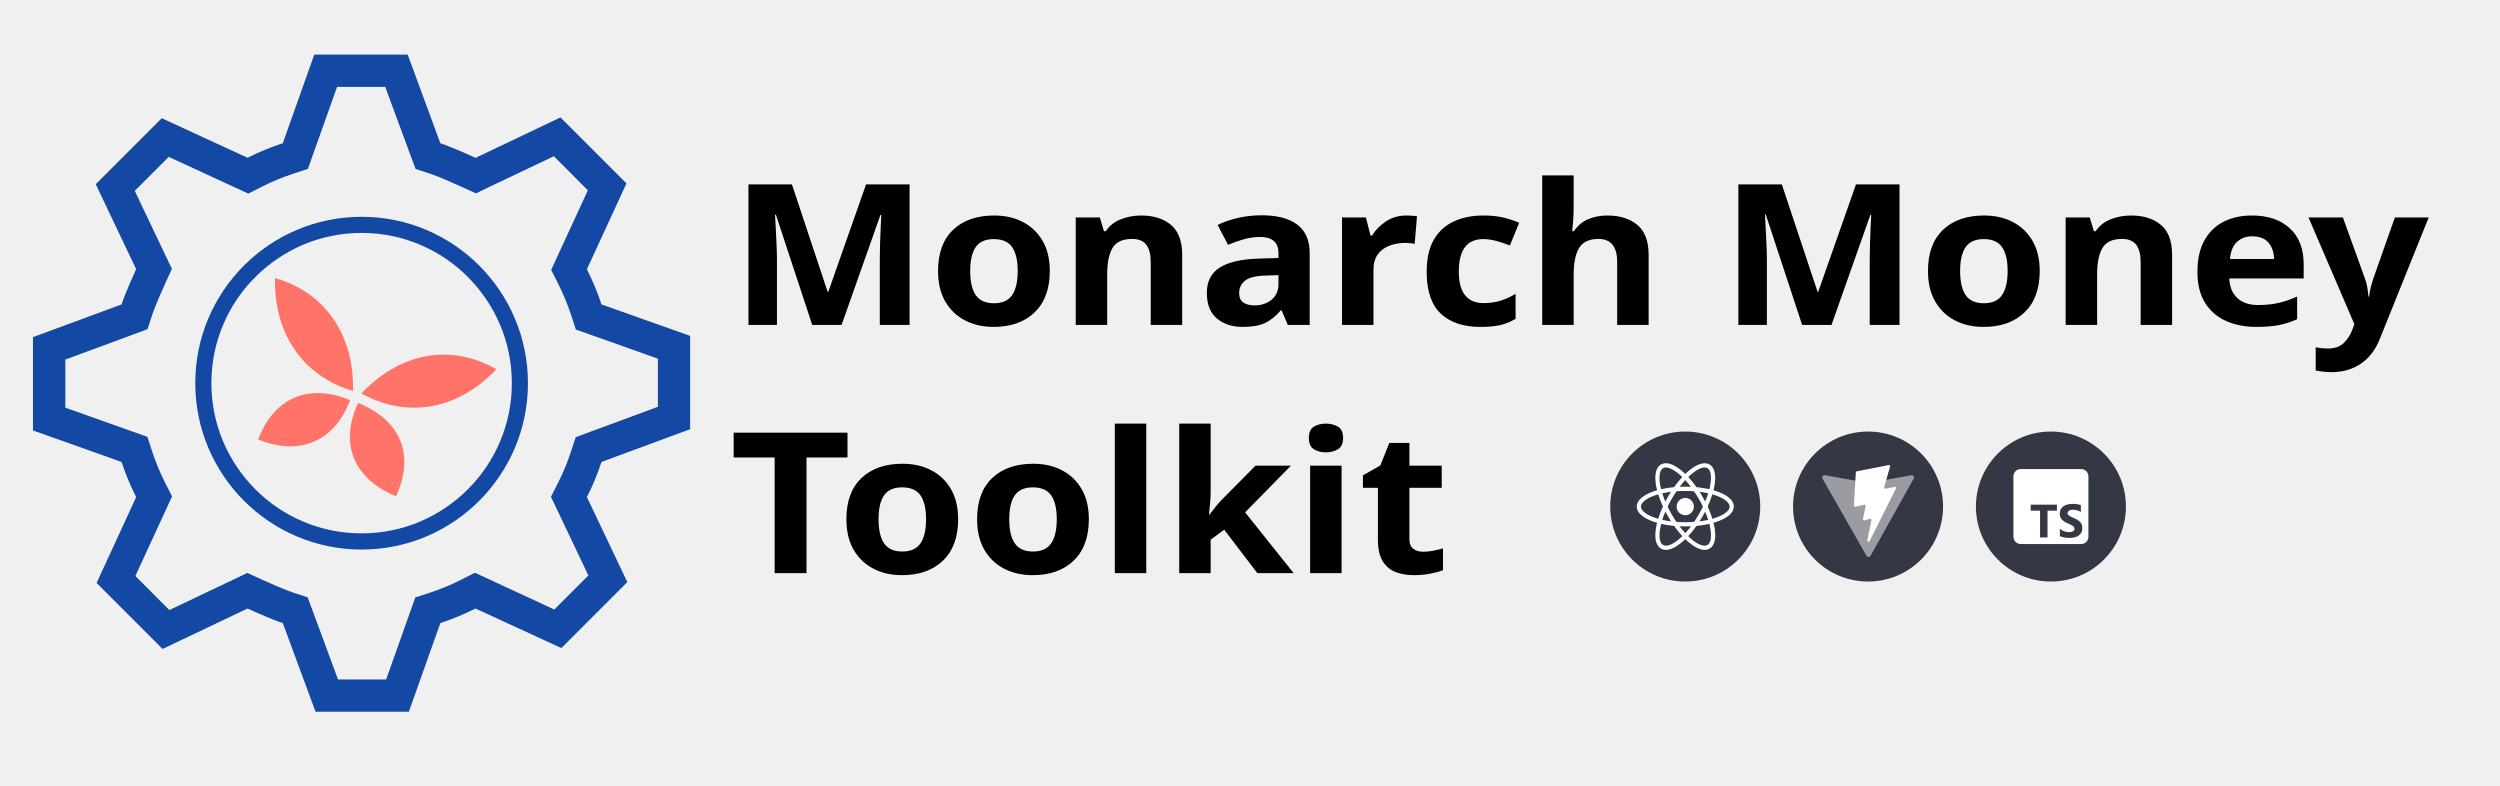
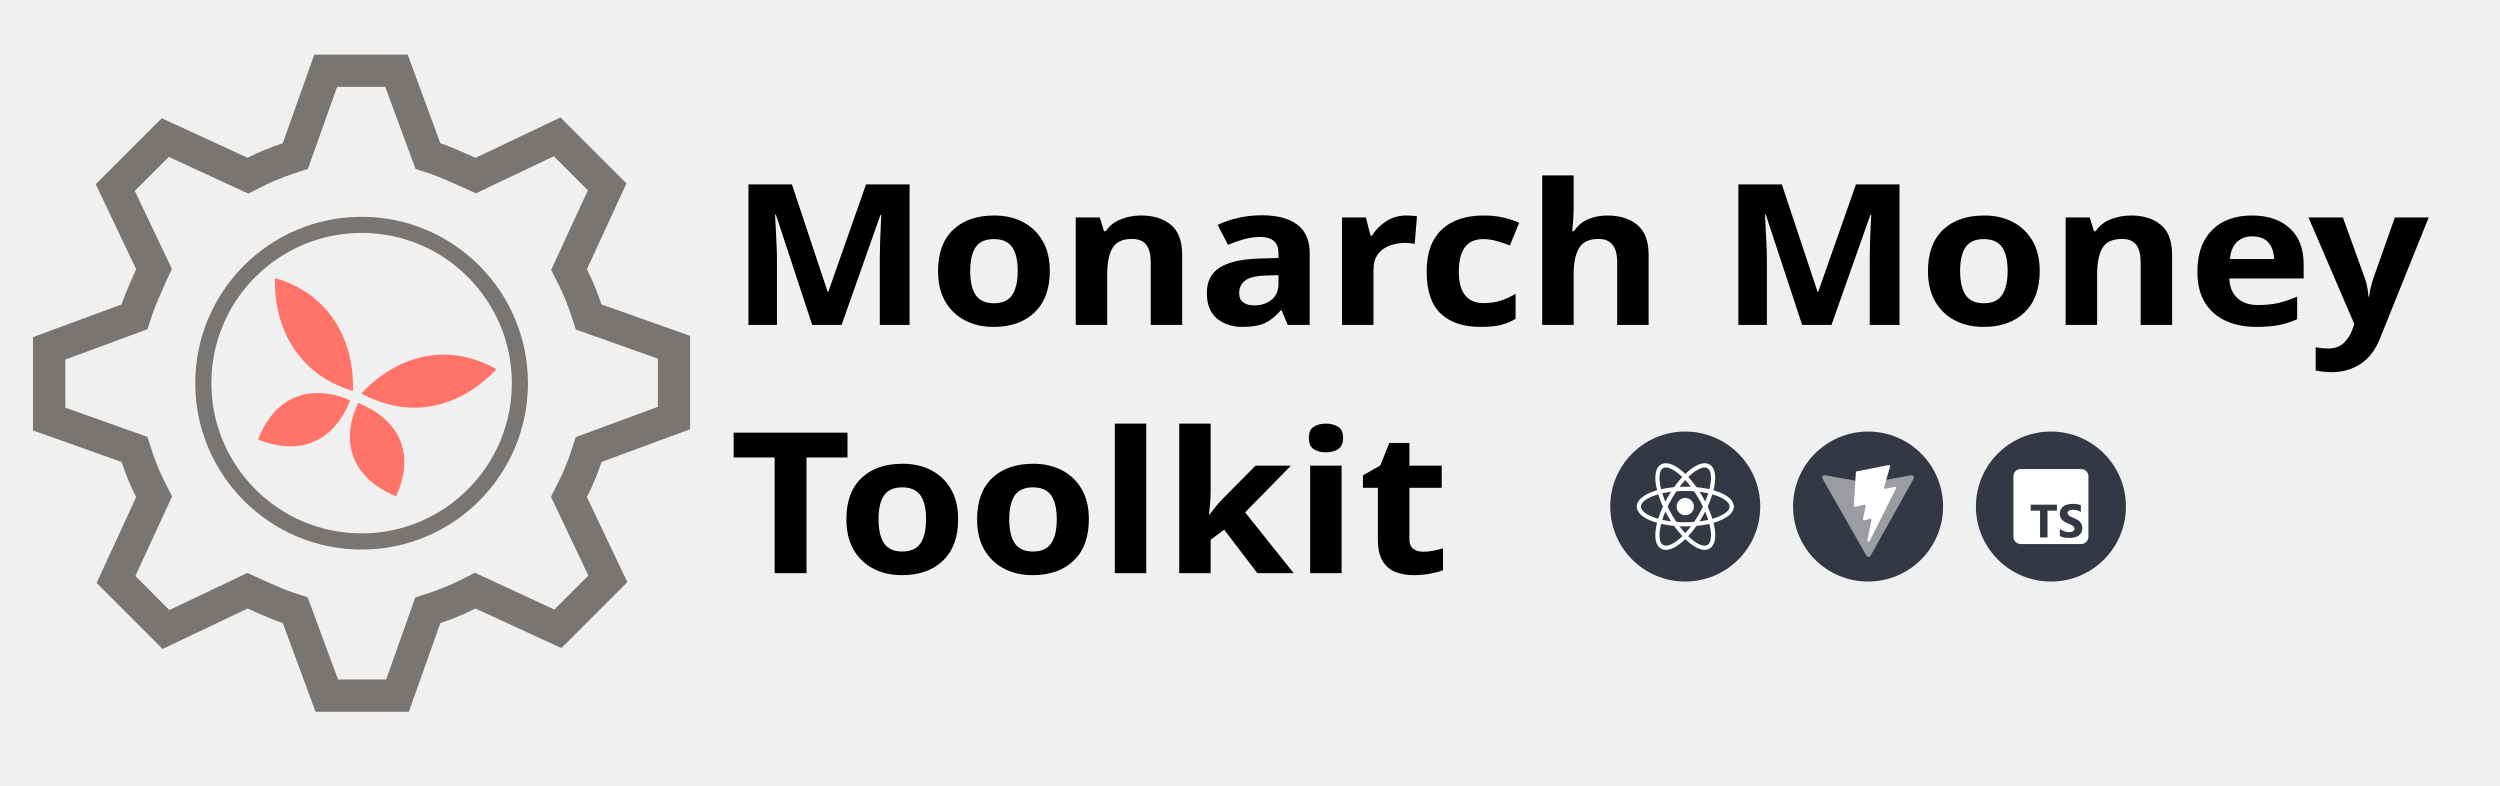
<svg xmlns="http://www.w3.org/2000/svg" id="Layer_1" data-name="Layer 1" viewBox="0 0 700 220" version="1.1">
  <defs id="defs1">
    <style id="style1">
      .cls-1 {
        opacity: .5;
      }

      .cls-1, .cls-2, .cls-3, .cls-4, .cls-5, .cls-6, .cls-7, .cls-8, .cls-9, .cls-10 {
        stroke-width: 0px;
      }

      .cls-1, .cls-7 {
        fill: #fff;
      }

      .cls-11 {
        opacity: .8;
      }

      .cls-2 {
        fill: #343844;
      }

      .cls-3 {
        fill: #57ce51;
      }

      .cls-4 {
        fill: #61dafb;
      }

      .cls-5 {
        fill: #1d212d;
      }

      .cls-6 {
        fill: #f44642;
      }

      .cls-8 {
        fill: #ffb640;
      }

      .cls-9 {
        fill: #eae9f2;
      }

      .cls-10 {
        fill: #ffde3e;
      }
    </style>
    <symbol class="icon" height="800" id="symbol5" viewBox="0 0 1024 1024" width="800">
      <path d="m 512,306.8 c 27.7,0 54.6,5.4 79.8,16.1 24.4,10.3 46.4,25.1 65.2,44 18.8,18.9 33.6,40.8 44,65.2 10.7,25.3 16.1,52.1 16.1,79.8 0,27.7 -5.4,54.6 -16.1,79.8 -10.3,24.4 -25.1,46.4 -44,65.2 -18.8,18.8 -40.8,33.6 -65.2,44 -25.3,10.7 -52.1,16.1 -79.8,16.1 -27.7,0 -54.6,-5.4 -79.8,-16.1 -24.4,-10.3 -46.4,-25.1 -65.2,-44 -18.8,-18.8 -33.6,-40.8 -44,-65.2 -10.7,-25.3 -16.1,-52.1 -16.1,-79.8 0,-27.7 5.4,-54.6 16.1,-79.8 10.3,-24.4 25.1,-46.4 44,-65.2 18.9,-18.8 40.8,-33.6 65.2,-44 25.2,-10.6 52.1,-16.1 79.8,-16.1 m 0,-22 c -125.4,0 -227.1,101.7 -227.1,227.1 0,125.4 101.7,227.2 227.1,227.2 C 637.4,739.1 739.1,637.4 739.1,512 739.1,386.6 637.4,284.8 512,284.8 Z" fill="#1348a5" id="path4-2" />
      <path d="m 544.2,107.3 34.1,92.3 7.4,19.9 20.2,6.6 c 10.3,3.4 32.1,12.9 43.4,18.1 l 18.7,8.6 18.6,-8.9 87.9,-41.8 46.4,46.5 -41.2,89.4 -8.9,19.3 9.6,19 c 6.8,13.4 12.6,27.5 17.4,41.9 l 6.7,20.5 20.3,7.2 91.7,32.6 v 65.7 l -92.3,34.1 -19.9,7.4 -6.6,20.2 c -4.7,14.4 -10.6,28.4 -17.4,41.9 l -9.8,19.3 9.3,19.5 41.8,87.9 -46.5,46.5 -89.1,-41.3 -19.3,-8.9 -19,9.6 c -13.4,6.8 -27.5,12.6 -41.9,17.4 l -20.5,6.7 -7.2,20.3 -32.6,91.7 h -65.7 l -34.1,-92.3 -7.4,-19.9 -20.2,-6.6 C 407.8,794.3 386,784.8 374.7,779.6 L 356,771 l -18.6,8.9 -87.9,41.8 -46.4,-46.5 41.2,-89.3 8.9,-19.3 -9.6,-19 C 236.8,634.2 231,620.1 226.2,605.7 l -6.7,-20.5 -20.3,-7.2 -91.7,-32.6 v -65.7 l 92.3,-34.1 19.9,-7.4 6.6,-20.2 c 3.4,-10.3 12.9,-32.1 18.1,-43.4 l 8.6,-18.7 -8.9,-18.6 -41.8,-87.9 46.4,-46.4 89.3,41.2 19.3,8.9 19,-9.6 c 13.4,-6.8 27.5,-12.6 41.9,-17.4 l 20.5,-6.7 7.2,-20.3 32.6,-91.7 h 65.7 M 574.9,63.3 H 447.4 l -43,121 c -16.6,5.5 -32.7,12.1 -48.1,19.9 l -117.2,-54 -90.1,90.1 55.2,116 c 0,0 -14.5,31.4 -19.9,48.1 l -121,44.7 v 127.4 l 121,43 c 5.5,16.6 12.1,32.6 19.9,48 l -54,117.2 90.1,90.1 116,-55.2 c 0,0 31.4,14.5 48.1,19.9 l 44.7,121 h 127.4 l 43,-121 c 16.6,-5.5 32.6,-12.1 48,-19.9 l 117.2,54 90.1,-90.1 -55.2,-116 c 7.8,-15.4 14.5,-31.4 19.9,-48 l 121,-44.7 V 447.4 l -121,-43 c -5.5,-16.6 -12.1,-32.6 -19.9,-48 l 54,-117.2 -90.1,-90.1 -115.9,55.2 c 0,0 -31.5,-14.5 -48.1,-19.9 z" fill="#1348a5" id="path5-4" />
    </symbol>
    <symbol height="800" id="symbol6" viewBox="0 0 32 32" width="800">
      <path d="m 31.07,13.63 c -5.69,-3.19 -11.96,-2.04 -16.74,2.97 5.66,3.11 11.99,2.02 16.74,-2.97 z M 3.62,2.46 C 9.85,4.22 13.45,9.43 13.29,16.3 7.13,14.51 3.45,9.3 3.62,2.46 Z m 10.3,15.31 c 5.33,2.11 7.06,6.4 4.7,11.43 -5.25,-2.13 -7.06,-6.43 -4.7,-11.43 z M 12.93,17.42 C 7.75,15.3 3.49,17.13 1.53,22.25 c 5.13,2.06 9.45,0.26 11.4,-4.83 z" fill="#ff7369" id="path6-5" />
    </symbol>
  </defs>
  <g id="svg_12" transform="matrix(0.6287363,0,0,0.6269134,6.967515,12.97896)">
    <defs id="defs6">
      <symbol class="icon" height="800" id="symbol50" viewBox="0 0 1024 1024" width="800">
        <path d="m 512,306.8 c 27.7,0 54.6,5.4 79.8,16.1 24.4,10.3 46.4,25.1 65.2,44 18.8,18.9 33.6,40.8 44,65.2 10.7,25.3 16.1,52.1 16.1,79.8 0,27.7 -5.4,54.6 -16.1,79.8 -10.3,24.4 -25.1,46.4 -44,65.2 -18.8,18.8 -40.8,33.6 -65.2,44 -25.3,10.7 -52.1,16.1 -79.8,16.1 -27.7,0 -54.6,-5.4 -79.8,-16.1 -24.4,-10.3 -46.4,-25.1 -65.2,-44 -18.8,-18.8 -33.6,-40.8 -44,-65.2 -10.7,-25.3 -16.1,-52.1 -16.1,-79.8 0,-27.7 5.4,-54.6 16.1,-79.8 10.3,-24.4 25.1,-46.4 44,-65.2 18.9,-18.8 40.8,-33.6 65.2,-44 25.2,-10.6 52.1,-16.1 79.8,-16.1 m 0,-22 c -125.4,0 -227.1,101.7 -227.1,227.1 0,125.4 101.7,227.2 227.1,227.2 C 637.4,739.1 739.1,637.4 739.1,512 739.1,386.6 637.4,284.8 512,284.8 Z" fill="#1348a5" id="path49" />
        <path d="m 544.2,107.3 34.1,92.3 7.4,19.9 20.2,6.6 c 10.3,3.4 32.1,12.9 43.4,18.1 l 18.7,8.6 18.6,-8.9 87.9,-41.8 46.4,46.5 -41.2,89.4 -8.9,19.3 9.6,19 c 6.8,13.4 12.6,27.5 17.4,41.9 l 6.7,20.5 20.3,7.2 91.7,32.6 v 65.7 l -92.3,34.1 -19.9,7.4 -6.6,20.2 c -4.7,14.4 -10.6,28.4 -17.4,41.9 l -9.8,19.3 9.3,19.5 41.8,87.9 -46.5,46.5 -89.1,-41.3 -19.3,-8.9 -19,9.6 c -13.4,6.8 -27.5,12.6 -41.9,17.4 l -20.5,6.7 -7.2,20.3 -32.6,91.7 h -65.7 l -34.1,-92.3 -7.4,-19.9 -20.2,-6.6 C 407.8,794.3 386,784.8 374.7,779.6 L 356,771 l -18.6,8.9 -87.9,41.8 -46.4,-46.5 41.2,-89.3 8.9,-19.3 -9.6,-19 C 236.8,634.2 231,620.1 226.2,605.7 l -6.7,-20.5 -20.3,-7.2 -91.7,-32.6 v -65.7 l 92.3,-34.1 19.9,-7.4 6.6,-20.2 c 3.4,-10.3 12.9,-32.1 18.1,-43.4 l 8.6,-18.7 -8.9,-18.6 -41.8,-87.9 46.4,-46.4 89.3,41.2 19.3,8.9 19,-9.6 c 13.4,-6.8 27.5,-12.6 41.9,-17.4 l 20.5,-6.7 7.2,-20.3 32.6,-91.7 h 65.7 M 574.9,63.3 H 447.4 l -43,121 c -16.6,5.5 -32.7,12.1 -48.1,19.9 l -117.2,-54 -90.1,90.1 55.2,116 c 0,0 -14.5,31.4 -19.9,48.1 l -121,44.7 v 127.4 l 121,43 c 5.5,16.6 12.1,32.6 19.9,48 l -54,117.2 90.1,90.1 116,-55.2 c 0,0 31.4,14.5 48.1,19.9 l 44.7,121 h 127.4 l 43,-121 c 16.6,-5.5 32.6,-12.1 48,-19.9 l 117.2,54 90.1,-90.1 -55.2,-116 c 7.8,-15.4 14.5,-31.4 19.9,-48 l 121,-44.7 V 447.4 l -121,-43 c -5.5,-16.6 -12.1,-32.6 -19.9,-48 l 54,-117.2 -90.1,-90.1 -115.9,55.2 c 0,0 -31.5,-14.5 -48.1,-19.9 z" fill="#1348a5" id="path50" />
      </symbol>
      <symbol height="800" id="symbol51" viewBox="0 0 32 32" width="800">
        <path d="m 31.07,13.63 c -5.69,-3.19 -11.96,-2.04 -16.74,2.97 5.66,3.11 11.99,2.02 16.74,-2.97 z M 3.62,2.46 C 9.85,4.22 13.45,9.43 13.29,16.3 7.13,14.51 3.45,9.3 3.62,2.46 Z m 10.3,15.31 c 5.33,2.11 7.06,6.4 4.7,11.43 -5.25,-2.13 -7.06,-6.43 -4.7,-11.43 z M 12.93,17.42 C 7.75,15.3 3.49,17.13 1.53,22.25 c 5.13,2.06 9.45,0.26 11.4,-4.83 z" fill="#ff7369" id="path51" />
      </symbol>
    </defs>
    <g class="layer" id="g8">
      <g id="g7">
        <g id="use6" transform="matrix(0.326182,0,0,0.3271305,-17.04871,-17.03729)">
-           <path d="m 512,306.8 c 27.7,0 54.6,5.4 79.8,16.1 24.4,10.3 46.4,25.1 65.2,44 18.8,18.9 33.6,40.8 44,65.2 10.7,25.3 16.1,52.1 16.1,79.8 0,27.7 -5.4,54.6 -16.1,79.8 -10.3,24.4 -25.1,46.4 -44,65.2 -18.8,18.8 -40.8,33.6 -65.2,44 -25.3,10.7 -52.1,16.1 -79.8,16.1 -27.7,0 -54.6,-5.4 -79.8,-16.1 -24.4,-10.3 -46.4,-25.1 -65.2,-44 -18.8,-18.8 -33.6,-40.8 -44,-65.2 -10.7,-25.3 -16.1,-52.1 -16.1,-79.8 0,-27.7 5.4,-54.6 16.1,-79.8 10.3,-24.4 25.1,-46.4 44,-65.2 18.9,-18.8 40.8,-33.6 65.2,-44 25.2,-10.6 52.1,-16.1 79.8,-16.1 m 0,-22 c -125.4,0 -227.1,101.7 -227.1,227.1 0,125.4 101.7,227.2 227.1,227.2 C 637.4,739.1 739.1,637.4 739.1,512 739.1,386.6 637.4,284.8 512,284.8 Z" fill="#1348a5" id="path52" />
-           <path d="m 544.2,107.3 34.1,92.3 7.4,19.9 20.2,6.6 c 10.3,3.4 32.1,12.9 43.4,18.1 l 18.7,8.6 18.6,-8.9 87.9,-41.8 46.4,46.5 -41.2,89.4 -8.9,19.3 9.6,19 c 6.8,13.4 12.6,27.5 17.4,41.9 l 6.7,20.5 20.3,7.2 91.7,32.6 v 65.7 l -92.3,34.1 -19.9,7.4 -6.6,20.2 c -4.7,14.4 -10.6,28.4 -17.4,41.9 l -9.8,19.3 9.3,19.5 41.8,87.9 -46.5,46.5 -89.1,-41.3 -19.3,-8.9 -19,9.6 c -13.4,6.8 -27.5,12.6 -41.9,17.4 l -20.5,6.7 -7.2,20.3 -32.6,91.7 h -65.7 l -34.1,-92.3 -7.4,-19.9 -20.2,-6.6 C 407.8,794.3 386,784.8 374.7,779.6 L 356,771 l -18.6,8.9 -87.9,41.8 -46.4,-46.5 41.2,-89.3 8.9,-19.3 -9.6,-19 C 236.8,634.2 231,620.1 226.2,605.7 l -6.7,-20.5 -20.3,-7.2 -91.7,-32.6 v -65.7 l 92.3,-34.1 19.9,-7.4 6.6,-20.2 c 3.4,-10.3 12.9,-32.1 18.1,-43.4 l 8.6,-18.7 -8.9,-18.6 -41.8,-87.9 46.4,-46.4 89.3,41.2 19.3,8.9 19,-9.6 c 13.4,-6.8 27.5,-12.6 41.9,-17.4 l 20.5,-6.7 7.2,-20.3 32.6,-91.7 h 65.7 M 574.9,63.3 H 447.4 l -43,121 c -16.6,5.5 -32.7,12.1 -48.1,19.9 l -117.2,-54 -90.1,90.1 55.2,116 c 0,0 -14.5,31.4 -19.9,48.1 l -121,44.7 v 127.4 l 121,43 c 5.5,16.6 12.1,32.6 19.9,48 l -54,117.2 90.1,90.1 116,-55.2 c 0,0 31.4,14.5 48.1,19.9 l 44.7,121 h 127.4 l 43,-121 c 16.6,-5.5 32.6,-12.1 48,-19.9 l 117.2,54 90.1,-90.1 -55.2,-116 c 7.8,-15.4 14.5,-31.4 19.9,-48 l 121,-44.7 V 447.4 l -121,-43 c -5.5,-16.6 -12.1,-32.6 -19.9,-48 l 54,-117.2 -90.1,-90.1 -115.9,55.2 c 0,0 -31.5,-14.5 -48.1,-19.9 z" fill="#1348a5" id="path53" />
+           <path d="m 512,306.8 c 27.7,0 54.6,5.4 79.8,16.1 24.4,10.3 46.4,25.1 65.2,44 18.8,18.9 33.6,40.8 44,65.2 10.7,25.3 16.1,52.1 16.1,79.8 0,27.7 -5.4,54.6 -16.1,79.8 -10.3,24.4 -25.1,46.4 -44,65.2 -18.8,18.8 -40.8,33.6 -65.2,44 -25.3,10.7 -52.1,16.1 -79.8,16.1 -27.7,0 -54.6,-5.4 -79.8,-16.1 -24.4,-10.3 -46.4,-25.1 -65.2,-44 -18.8,-18.8 -33.6,-40.8 -44,-65.2 -10.7,-25.3 -16.1,-52.1 -16.1,-79.8 0,-27.7 5.4,-54.6 16.1,-79.8 10.3,-24.4 25.1,-46.4 44,-65.2 18.9,-18.8 40.8,-33.6 65.2,-44 25.2,-10.6 52.1,-16.1 79.8,-16.1 m 0,-22 c -125.4,0 -227.1,101.7 -227.1,227.1 0,125.4 101.7,227.2 227.1,227.2 C 637.4,739.1 739.1,637.4 739.1,512 739.1,386.6 637.4,284.8 512,284.8 Z" fill="#787573" id="path52" />
+           <path d="m 544.2,107.3 34.1,92.3 7.4,19.9 20.2,6.6 c 10.3,3.4 32.1,12.9 43.4,18.1 l 18.7,8.6 18.6,-8.9 87.9,-41.8 46.4,46.5 -41.2,89.4 -8.9,19.3 9.6,19 c 6.8,13.4 12.6,27.5 17.4,41.9 l 6.7,20.5 20.3,7.2 91.7,32.6 v 65.7 l -92.3,34.1 -19.9,7.4 -6.6,20.2 c -4.7,14.4 -10.6,28.4 -17.4,41.9 l -9.8,19.3 9.3,19.5 41.8,87.9 -46.5,46.5 -89.1,-41.3 -19.3,-8.9 -19,9.6 c -13.4,6.8 -27.5,12.6 -41.9,17.4 l -20.5,6.7 -7.2,20.3 -32.6,91.7 h -65.7 l -34.1,-92.3 -7.4,-19.9 -20.2,-6.6 C 407.8,794.3 386,784.8 374.7,779.6 L 356,771 l -18.6,8.9 -87.9,41.8 -46.4,-46.5 41.2,-89.3 8.9,-19.3 -9.6,-19 C 236.8,634.2 231,620.1 226.2,605.7 l -6.7,-20.5 -20.3,-7.2 -91.7,-32.6 v -65.7 l 92.3,-34.1 19.9,-7.4 6.6,-20.2 c 3.4,-10.3 12.9,-32.1 18.1,-43.4 l 8.6,-18.7 -8.9,-18.6 -41.8,-87.9 46.4,-46.4 89.3,41.2 19.3,8.9 19,-9.6 c 13.4,-6.8 27.5,-12.6 41.9,-17.4 l 20.5,-6.7 7.2,-20.3 32.6,-91.7 h 65.7 M 574.9,63.3 H 447.4 l -43,121 c -16.6,5.5 -32.7,12.1 -48.1,19.9 l -117.2,-54 -90.1,90.1 55.2,116 c 0,0 -14.5,31.4 -19.9,48.1 l -121,44.7 v 127.4 l 121,43 c 5.5,16.6 12.1,32.6 19.9,48 l -54,117.2 90.1,90.1 116,-55.2 c 0,0 31.4,14.5 48.1,19.9 l 44.7,121 h 127.4 l 43,-121 c 16.6,-5.5 32.6,-12.1 48,-19.9 l 117.2,54 90.1,-90.1 -55.2,-116 c 7.8,-15.4 14.5,-31.4 19.9,-48 l 121,-44.7 V 447.4 l -121,-43 c -5.5,-16.6 -12.1,-32.6 -19.9,-48 l 54,-117.2 -90.1,-90.1 -115.9,55.2 c 0,0 -31.5,-14.5 -48.1,-19.9 z" fill="#787573" id="path53" />
        </g>
        <g id="use7" transform="matrix(3.592,0,0,3.643475,98.39212,94.5381)">
          <path d="m 31.07,13.63 c -5.69,-3.19 -11.96,-2.04 -16.74,2.97 5.66,3.11 11.99,2.02 16.74,-2.97 z M 3.62,2.46 C 9.85,4.22 13.45,9.43 13.29,16.3 7.13,14.51 3.45,9.3 3.62,2.46 Z m 10.3,15.31 c 5.33,2.11 7.06,6.4 4.7,11.43 -5.25,-2.13 -7.06,-6.43 -4.7,-11.43 z M 12.93,17.42 C 7.75,15.3 3.49,17.13 1.53,22.25 c 5.13,2.06 9.45,0.26 11.4,-4.83 z" fill="#ff7369" id="path54" />
        </g>
      </g>
    </g>
  </g>
  <g id="g65">
    <text xml:space="preserve" style="font-size:57.075px;text-align:start;writing-mode:lr-tb;direction:ltr;text-anchor:start;fill:#000000;stroke-width:4.756" x="197.162" y="94.244" id="text54" transform="scale(1.035922,0.9653238)">
      <tspan id="tspan54" x="197.162" y="94.244" style="font-style:normal;font-variant:normal;font-weight:600;font-stretch:normal;font-family:'Segoe UI';-inkscape-font-specification:'Segoe UI Semi-Bold';stroke-width:4.756">Monarch Money</tspan>
      <tspan x="197.162" y="166.249" id="tspan55" style="font-style:normal;font-variant:normal;font-weight:600;font-stretch:normal;font-family:'Segoe UI';-inkscape-font-specification:'Segoe UI Semi-Bold';stroke-width:4.756">Toolkit</tspan>
    </text>
  </g>
  <g id="g35-1" transform="translate(-29.80266,2.751634)">
    <g id="g31-7">
      <circle class="cls-2" cx="501.67" cy="139.08" r="21" id="circle26-1" style="fill:#343844;stroke-width:0px" />
      <g id="g30-1">
        <circle class="cls-7" cx="501.68" cy="139.09" r="2.42" id="circle27-5" style="fill:#ffffff;stroke-width:0px" />
        <g id="g29-2">
          <path class="cls-7" d="m 501.68,144.64 c -7.63,0 -13.6,-2.44 -13.6,-5.56 0,-3.12 5.97,-5.56 13.6,-5.56 7.63,0 13.6,2.44 13.6,5.56 0,3.12 -5.97,5.56 -13.6,5.56 z m 0,-9.93 c -7.32,0 -12.42,2.31 -12.42,4.38 0,2.07 5.1,4.38 12.42,4.38 7.32,0 12.42,-2.31 12.42,-4.38 0,-2.07 -5.1,-4.38 -12.42,-4.38 z" id="path27-7" style="fill:#ffffff;stroke-width:0px" />
          <path class="cls-7" d="m 507.11,151.21 c -1.2,0 -2.66,-0.66 -4.24,-1.95 -2.1,-1.7 -4.23,-4.33 -6,-7.4 -1.77,-3.07 -2.98,-6.23 -3.41,-8.9 -0.46,-2.86 0.05,-4.87 1.42,-5.66 1.38,-0.79 3.37,-0.23 5.62,1.6 2.1,1.7 4.23,4.33 6,7.4 v 0 c 1.77,3.07 2.98,6.23 3.41,8.9 0.46,2.86 -0.05,4.87 -1.43,5.66 -0.41,0.24 -0.87,0.35 -1.37,0.35 z m -10.85,-23.07 c -0.3,0 -0.57,0.06 -0.8,0.2 -0.91,0.52 -1.22,2.15 -0.85,4.45 0.4,2.53 1.57,5.54 3.27,8.49 1.7,2.95 3.73,5.46 5.72,7.08 1.81,1.47 3.37,2.01 4.28,1.49 0.91,-0.52 1.22,-2.15 0.85,-4.45 -0.41,-2.53 -1.57,-5.54 -3.27,-8.49 v 0 c -1.7,-2.95 -3.73,-5.46 -5.72,-7.08 -1.36,-1.1 -2.58,-1.69 -3.48,-1.69 z" id="path28-6" style="fill:#ffffff;stroke-width:0px" />
          <path class="cls-7" d="m 496.25,151.21 c -0.5,0 -0.96,-0.12 -1.37,-0.35 -1.38,-0.79 -1.88,-2.8 -1.42,-5.66 0.43,-2.67 1.64,-5.83 3.41,-8.9 1.77,-3.07 3.9,-5.7 6,-7.4 2.25,-1.82 4.24,-2.39 5.62,-1.6 2.7,1.56 1.83,7.95 -1.99,14.56 v 0 c -1.77,3.07 -3.9,5.7 -6,7.4 -1.58,1.29 -3.04,1.95 -4.24,1.95 z m 10.84,-23.07 c -0.91,0 -2.12,0.58 -3.48,1.69 -1.99,1.61 -4.02,4.13 -5.72,7.08 -1.7,2.95 -2.86,5.96 -3.27,8.49 -0.37,2.3 -0.06,3.93 0.85,4.45 0.91,0.52 2.47,-0.02 4.28,-1.49 1.99,-1.61 4.02,-4.13 5.72,-7.08 3.66,-6.34 4.21,-11.91 2.42,-12.94 -0.23,-0.13 -0.49,-0.2 -0.8,-0.2 z" id="path29-1" style="fill:#ffffff;stroke-width:0px" />
        </g>
      </g>
    </g>
    <g id="g32-4">
      <circle class="cls-2" cx="604.06" cy="139.08" r="21" id="circle31-2" style="fill:#343844;stroke-width:0px" />
      <path class="cls-7" d="m 612.51,128.58 h -16.9 c -1.13,0 -2.05,0.92 -2.05,2.05 v 16.9 c 0,1.13 0.92,2.05 2.05,2.05 h 16.9 c 1.13,0 2.05,-0.92 2.05,-2.05 v -16.9 c 0,-1.13 -0.92,-2.05 -2.05,-2.05 z m -6.77,11.65 h -2.63 v 7.5 h -2.09 v -7.5 h -2.62 v -1.68 h 7.34 z m 6.81,6.18 c -0.19,0.35 -0.46,0.63 -0.79,0.85 -0.33,0.22 -0.72,0.37 -1.17,0.47 -0.44,0.09 -0.91,0.14 -1.4,0.14 -0.49,0 -0.99,-0.04 -1.44,-0.13 -0.46,-0.09 -0.85,-0.21 -1.18,-0.38 v -2.05 c 0.37,0.31 0.78,0.55 1.21,0.7 0.43,0.15 0.88,0.23 1.32,0.23 0.26,0 0.49,-0.02 0.68,-0.07 0.19,-0.05 0.36,-0.11 0.49,-0.2 0.13,-0.08 0.23,-0.18 0.29,-0.3 0.06,-0.11 0.1,-0.24 0.1,-0.37 0,-0.18 -0.05,-0.34 -0.15,-0.48 -0.1,-0.14 -0.24,-0.27 -0.42,-0.39 -0.18,-0.12 -0.39,-0.24 -0.63,-0.35 -0.24,-0.11 -0.51,-0.22 -0.79,-0.34 -0.72,-0.3 -1.25,-0.67 -1.61,-1.1 -0.36,-0.43 -0.53,-0.95 -0.53,-1.57 0,-0.48 0.1,-0.89 0.29,-1.24 0.19,-0.34 0.45,-0.63 0.79,-0.85 0.34,-0.22 0.72,-0.39 1.15,-0.49 0.43,-0.1 0.9,-0.16 1.39,-0.16 0.49,0 0.9,0.03 1.27,0.09 0.37,0.06 0.71,0.15 1.02,0.27 v 1.92 c -0.15,-0.11 -0.32,-0.2 -0.5,-0.28 -0.18,-0.08 -0.37,-0.15 -0.56,-0.2 -0.19,-0.05 -0.38,-0.09 -0.57,-0.12 -0.19,-0.03 -0.37,-0.04 -0.54,-0.04 -0.24,0 -0.45,0.02 -0.64,0.07 -0.19,0.04 -0.36,0.11 -0.49,0.19 -0.13,0.08 -0.24,0.18 -0.31,0.29 -0.07,0.11 -0.11,0.24 -0.11,0.38 0,0.15 0.04,0.29 0.12,0.41 0.08,0.12 0.2,0.24 0.35,0.35 0.15,0.11 0.33,0.22 0.55,0.32 0.21,0.1 0.46,0.21 0.73,0.32 0.37,0.15 0.7,0.32 0.99,0.49 0.29,0.17 0.54,0.37 0.75,0.59 0.21,0.22 0.37,0.47 0.48,0.75 0.11,0.28 0.17,0.61 0.17,0.98 0,0.51 -0.1,0.94 -0.29,1.29 z" id="path31-3" style="fill:#ffffff;stroke-width:0px" />
    </g>
    <g id="g34-2">
      <circle class="cls-2" cx="552.86" cy="139.08" r="21" id="circle32-2" style="fill:#343844;stroke-width:0px" />
      <g id="g33-1">
        <path class="cls-1" d="m 565.63,131.28 -12.07,21.59 c -0.25,0.45 -0.89,0.45 -1.14,0 l -12.31,-21.59 c -0.28,-0.48 0.14,-1.07 0.69,-0.97 l 12.09,2.16 c 0.08,0.01 0.16,0.01 0.23,0 l 11.83,-2.16 c 0.55,-0.1 0.96,0.48 0.69,0.97 z" id="path32-6" style="opacity:0.5;fill:#ffffff;stroke-width:0px" />
        <path class="cls-7" d="m 558.63,127.47 -8.93,1.75 c -0.15,0.03 -0.26,0.15 -0.26,0.3 l -0.55,9.28 c -0.01,0.22 0.19,0.39 0.4,0.34 l 2.49,-0.57 c 0.23,-0.05 0.44,0.15 0.4,0.39 l -0.74,3.62 c -0.05,0.24 0.18,0.45 0.42,0.38 l 1.54,-0.47 c 0.24,-0.07 0.47,0.14 0.42,0.38 l -1.17,5.68 c -0.07,0.36 0.4,0.55 0.6,0.24 l 0.13,-0.2 7.28,-14.53 c 0.12,-0.24 -0.09,-0.52 -0.36,-0.47 l -2.56,0.49 c -0.24,0.05 -0.45,-0.18 -0.38,-0.41 l 1.67,-5.79 c 0.07,-0.24 -0.14,-0.46 -0.38,-0.41 z" id="path33-8" style="fill:#ffffff;stroke-width:0px" />
      </g>
    </g>
  </g>
</svg>
